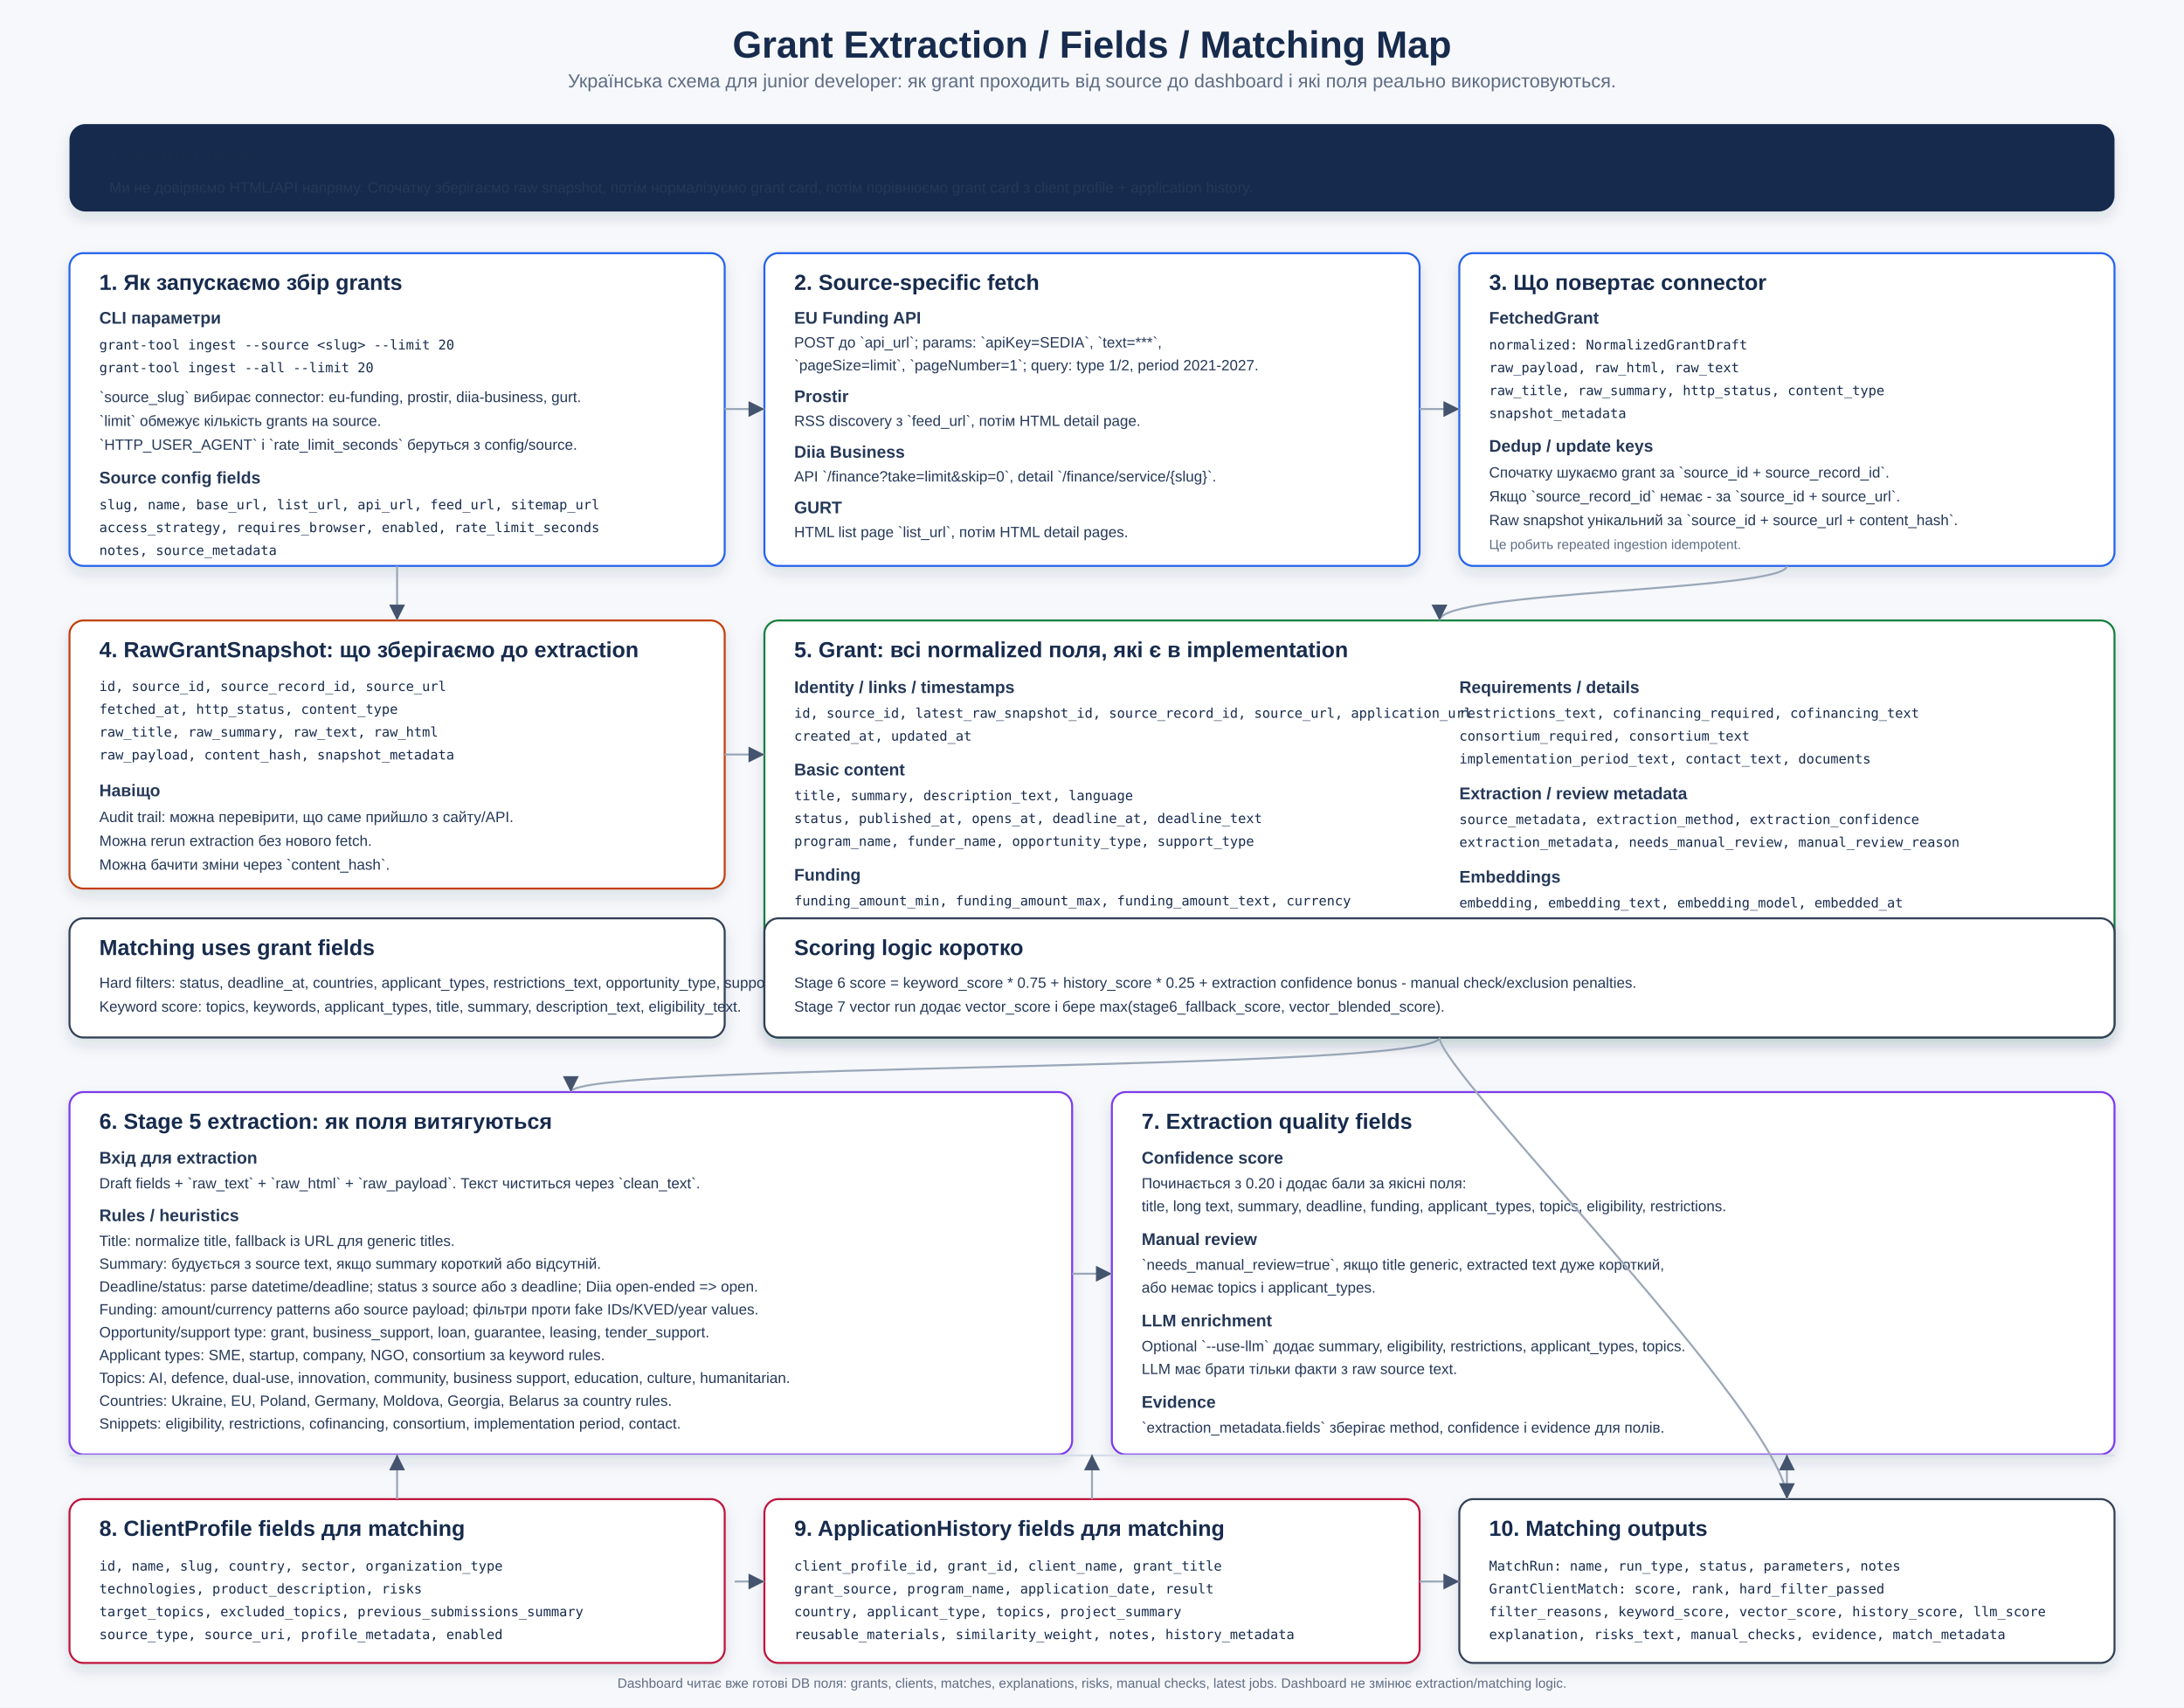
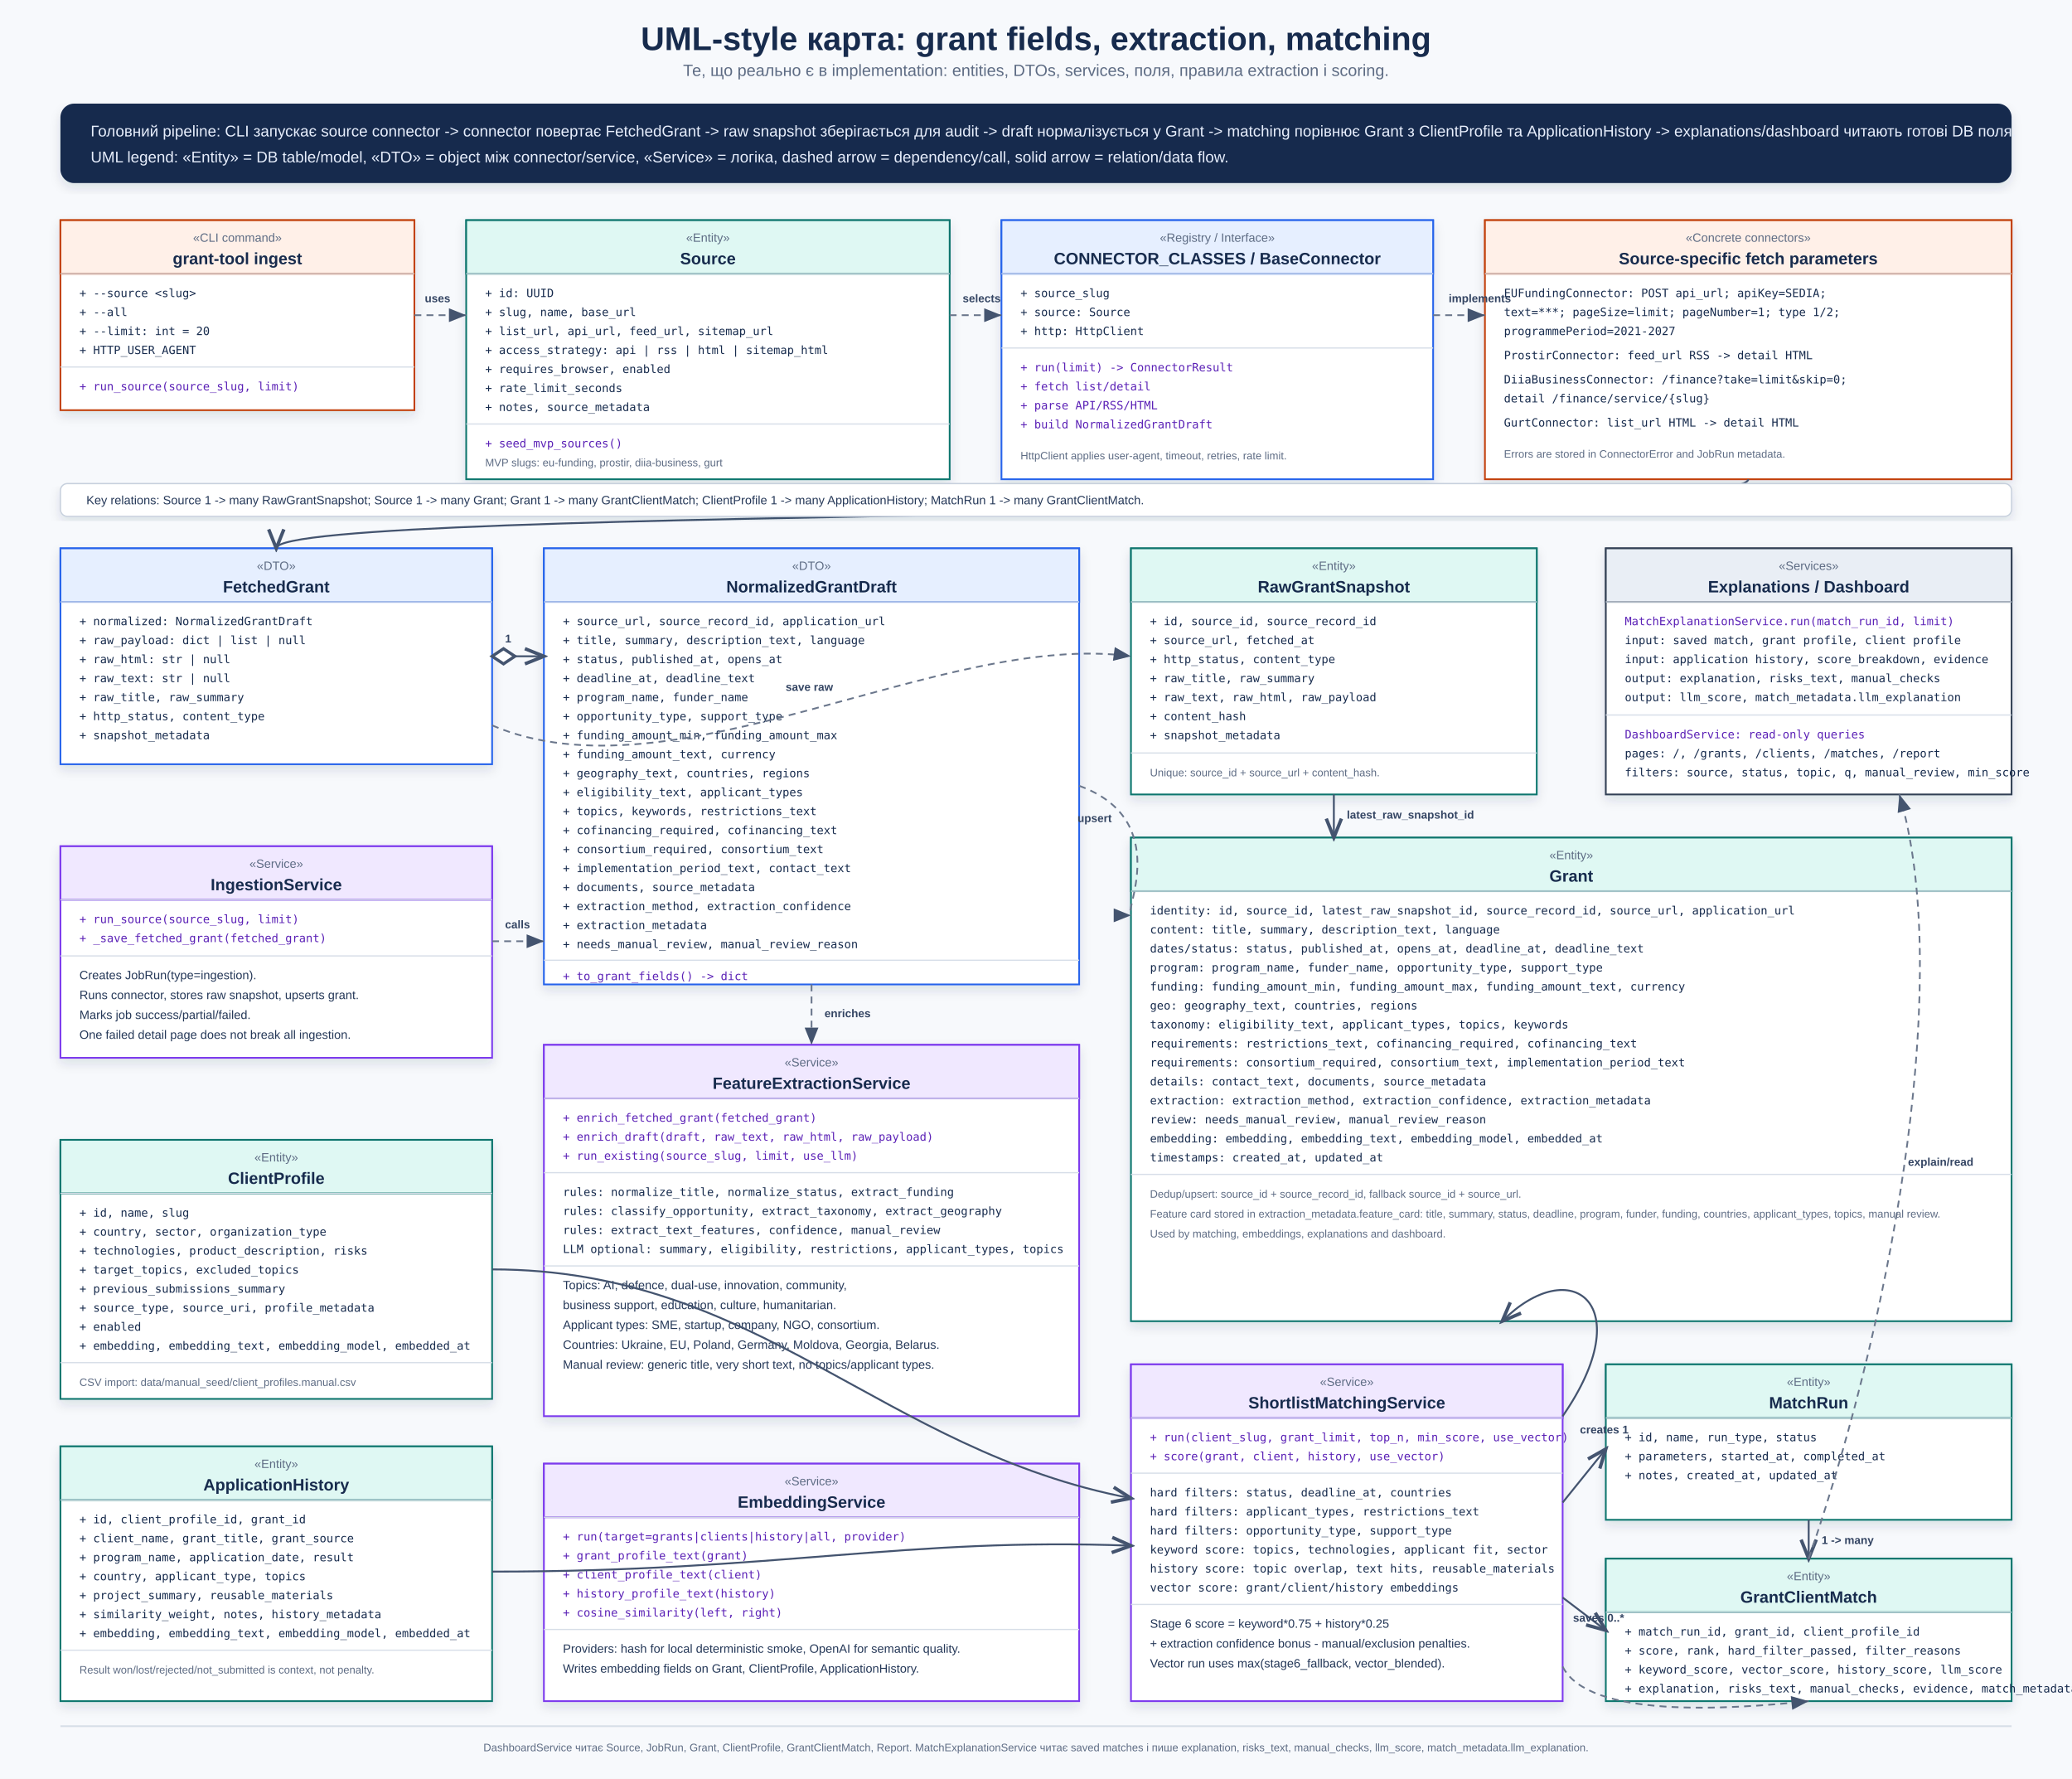
- <svg xmlns="http://www.w3.org/2000/svg" width="2200" height="1720" viewBox="0 0 2200 1720" role="img" aria-labelledby="title desc">
+ <svg xmlns="http://www.w3.org/2000/svg" width="2400" height="2060" viewBox="0 0 2400 2060" role="img" aria-labelledby="title desc">
  <defs>
-     <marker id="arrow" markerWidth="12" markerHeight="12" refX="10" refY="6" orient="auto" markerUnits="strokeWidth">
-       <path d="M2,2 L10,6 L2,10 Z" fill="#44546f" />
+     <marker id="arrow" markerWidth="14" markerHeight="12" refX="12" refY="6" orient="auto" markerUnits="strokeWidth">
+       <path d="M2,2 L12,6 L2,10 Z" fill="#44546f" />
    </marker>
-     <filter id="shadow" x="-10%" y="-10%" width="120%" height="130%">
-       <feDropShadow dx="0" dy="7" stdDeviation="7" flood-color="#172b4d" flood-opacity="0.12" />
+     <marker id="openArrow" markerWidth="14" markerHeight="12" refX="12" refY="6" orient="auto" markerUnits="strokeWidth">
+       <path d="M2,2 L12,6 L2,10" fill="none" stroke="#44546f" stroke-width="1.8" />
+     </marker>
+     <marker id="diamond" markerWidth="16" markerHeight="12" refX="2" refY="6" orient="auto" markerUnits="strokeWidth">
+       <path d="M2,6 L8,2 L14,6 L8,10 Z" fill="#ffffff" stroke="#44546f" stroke-width="1.6" />
+     </marker>
+     <filter id="shadow" x="-8%" y="-8%" width="116%" height="122%">
+       <feDropShadow dx="0" dy="6" stdDeviation="6" flood-color="#172b4d" flood-opacity="0.12" />
    </filter>
    <style>
-       .bg { fill: #f6f8fb; }
+       .bg { fill: #f7f9fc; }
      .title { font-family: Arial, sans-serif; font-size: 38px; font-weight: 700; fill: #172b4d; }
      .subtitle { font-family: Arial, sans-serif; font-size: 19px; fill: #5e6c84; }
-       .panel { fill: #ffffff; stroke: #c7d0dd; stroke-width: 2; rx: 14; filter: url(#shadow); }
-       .panel-blue { stroke: #2563eb; }
-       .panel-green { stroke: #15803d; }
-       .panel-orange { stroke: #c2410c; }
-       .panel-purple { stroke: #7c3aed; }
-       .panel-red { stroke: #be123c; }
-       .panel-dark { stroke: #334155; }
-       .head { font-family: Arial, sans-serif; font-size: 22px; font-weight: 700; fill: #172b4d; }
-       .label { font-family: Arial, sans-serif; font-size: 17px; font-weight: 700; fill: #253858; }
-       .text { font-family: Arial, sans-serif; font-size: 15px; fill: #253858; }
-       .small { font-family: Arial, sans-serif; font-size: 13.5px; fill: #5e6c84; }
-       .mono { font-family: "SFMono-Regular", Consolas, monospace; font-size: 13.5px; fill: #172b4d; }
-       .pill { fill: #edf2ff; stroke: #b8c7ff; stroke-width: 1; }
-       .arrow { fill: none; stroke: #44546f; stroke-width: 2.4; marker-end: url(#arrow); }
-       .flow { fill: none; stroke: #9aa7b8; stroke-width: 2; marker-end: url(#arrow); }
+       .note { fill: #172b4d; filter: url(#shadow); }
+       .noteText { font-family: Arial, sans-serif; font-size: 18px; fill: #e7eefc; }
+       .uml { fill: #ffffff; stroke: #44546f; stroke-width: 2; filter: url(#shadow); }
+       .umlHead { fill: #f1f5fb; stroke: #44546f; stroke-width: 2; }
+       .entity { stroke: #0f766e; }
+       .entityHead { fill: #dff8f3; stroke: #0f766e; }
+       .dto { stroke: #2563eb; }
+       .dtoHead { fill: #e6efff; stroke: #2563eb; }
+       .service { stroke: #7c3aed; }
+       .serviceHead { fill: #f0e8ff; stroke: #7c3aed; }
+       .output { stroke: #334155; }
+       .outputHead { fill: #e9eef5; stroke: #334155; }
+       .external { stroke: #c2410c; }
+       .externalHead { fill: #fff0e8; stroke: #c2410c; }
+       .name { font-family: Arial, sans-serif; font-size: 19px; font-weight: 700; fill: #172b4d; }
+       .stereo { font-family: Arial, sans-serif; font-size: 14px; fill: #5e6c84; }
+       .field { font-family: "SFMono-Regular", Consolas, monospace; font-size: 13.2px; fill: #172b4d; }
+       .method { font-family: "SFMono-Regular", Consolas, monospace; font-size: 13.2px; fill: #5b21b6; }
+       .text { font-family: Arial, sans-serif; font-size: 14px; fill: #253858; }
+       .small { font-family: Arial, sans-serif; font-size: 12.5px; fill: #5e6c84; }
+       .comp { stroke: #d7dee8; stroke-width: 1.4; }
+       .assoc { fill: none; stroke: #44546f; stroke-width: 2.2; marker-end: url(#openArrow); }
+       .dep { fill: none; stroke: #6b778c; stroke-width: 2; stroke-dasharray: 8 6; marker-end: url(#arrow); }
+       .agg { fill: none; stroke: #44546f; stroke-width: 2.2; marker-start: url(#diamond); marker-end: url(#openArrow); }
+       .label { font-family: Arial, sans-serif; font-size: 13px; fill: #344563; font-weight: 700; }
+       .card { fill: #ffffff; stroke: #c7d0dd; stroke-width: 1.5; filter: url(#shadow); }
    </style>
  </defs>
-   <rect class="bg" width="2200" height="1720" />
-   <text x="1100" y="58" text-anchor="middle" class="title">Grant Extraction / Fields / Matching Map</text>
-   <text x="1100" y="88" text-anchor="middle" class="subtitle">Українська схема для junior developer: як grant проходить від source до dashboard і які поля реально використовуються.</text>
-   <rect x="70" y="125" width="2060" height="88" rx="16" fill="#172b4d" filter="url(#shadow)" />
-   <text x="110" y="165" class="head" fill="#ffffff">Головна ідея</text>
-   <text x="110" y="194" class="text" fill="#e7eefc">Ми не довіряємо HTML/API напряму. Спочатку зберігаємо raw snapshot, потім нормалізуємо grant card, потім порівнюємо grant card з client profile + application history.</text>
-   <rect x="70" y="255" width="660" height="315" class="panel panel-blue" />
-   <text x="100" y="292" class="head">1. Як запускаємо збір grants</text>
-   <text x="100" y="326" class="label">CLI параметри</text>
-   <text x="100" y="352" class="mono">grant-tool ingest --source &lt;slug&gt; --limit 20</text>
-   <text x="100" y="375" class="mono">grant-tool ingest --all --limit 20</text>
-   <text x="100" y="405" class="text">`source_slug` вибирає connector: eu-funding, prostir, diia-business, gurt.</text>
-   <text x="100" y="429" class="text">`limit` обмежує кількість grants на source.</text>
-   <text x="100" y="453" class="text">`HTTP_USER_AGENT` і `rate_limit_seconds` беруться з config/source.</text>
-   <text x="100" y="487" class="label">Source config fields</text>
-   <text x="100" y="513" class="mono">slug, name, base_url, list_url, api_url, feed_url, sitemap_url</text>
-   <text x="100" y="536" class="mono">access_strategy, requires_browser, enabled, rate_limit_seconds</text>
-   <text x="100" y="559" class="mono">notes, source_metadata</text>
-   <rect x="770" y="255" width="660" height="315" class="panel panel-blue" />
-   <text x="800" y="292" class="head">2. Source-specific fetch</text>
-   <text x="800" y="326" class="label">EU Funding API</text>
-   <text x="800" y="350" class="text">POST до `api_url`; params: `apiKey=SEDIA`, `text=***`,</text>
-   <text x="800" y="373" class="text">`pageSize=limit`, `pageNumber=1`; query: type 1/2, period 2021-2027.</text>
-   <text x="800" y="405" class="label">Prostir</text>
-   <text x="800" y="429" class="text">RSS discovery з `feed_url`, потім HTML detail page.</text>
-   <text x="800" y="461" class="label">Diia Business</text>
-   <text x="800" y="485" class="text">API `/finance?take=limit&amp;skip=0`, detail `/finance/service/{slug}`.</text>
-   <text x="800" y="517" class="label">GURT</text>
-   <text x="800" y="541" class="text">HTML list page `list_url`, потім HTML detail pages.</text>
-   <rect x="1470" y="255" width="660" height="315" class="panel panel-blue" />
-   <text x="1500" y="292" class="head">3. Що повертає connector</text>
-   <text x="1500" y="326" class="label">FetchedGrant</text>
-   <text x="1500" y="352" class="mono">normalized: NormalizedGrantDraft</text>
-   <text x="1500" y="375" class="mono">raw_payload, raw_html, raw_text</text>
-   <text x="1500" y="398" class="mono">raw_title, raw_summary, http_status, content_type</text>
-   <text x="1500" y="421" class="mono">snapshot_metadata</text>
-   <text x="1500" y="455" class="label">Dedup / update keys</text>
-   <text x="1500" y="481" class="text">Спочатку шукаємо grant за `source_id + source_record_id`.</text>
-   <text x="1500" y="505" class="text">Якщо `source_record_id` немає - за `source_id + source_url`.</text>
-   <text x="1500" y="529" class="text">Raw snapshot унікальний за `source_id + source_url + content_hash`.</text>
-   <text x="1500" y="553" class="small">Це робить repeated ingestion idempotent.</text>
-   <path class="flow" d="M730 412 L770 412" />
-   <path class="flow" d="M1430 412 L1470 412" />
-   <rect x="70" y="625" width="660" height="270" class="panel panel-orange" />
-   <text x="100" y="662" class="head">4. RawGrantSnapshot: що зберігаємо до extraction</text>
-   <text x="100" y="696" class="mono">id, source_id, source_record_id, source_url</text>
-   <text x="100" y="719" class="mono">fetched_at, http_status, content_type</text>
-   <text x="100" y="742" class="mono">raw_title, raw_summary, raw_text, raw_html</text>
-   <text x="100" y="765" class="mono">raw_payload, content_hash, snapshot_metadata</text>
-   <text x="100" y="802" class="label">Навіщо</text>
-   <text x="100" y="828" class="text">Audit trail: можна перевірити, що саме прийшло з сайту/API.</text>
-   <text x="100" y="852" class="text">Можна rerun extraction без нового fetch.</text>
-   <text x="100" y="876" class="text">Можна бачити зміни через `content_hash`.</text>
-   <rect x="770" y="625" width="1360" height="420" class="panel panel-green" />
-   <text x="800" y="662" class="head">5. Grant: всі normalized поля, які є в implementation</text>
-   <text x="800" y="698" class="label">Identity / links / timestamps</text>
-   <text x="800" y="723" class="mono">id, source_id, latest_raw_snapshot_id, source_record_id, source_url, application_url</text>
-   <text x="800" y="746" class="mono">created_at, updated_at</text>
-   <text x="800" y="781" class="label">Basic content</text>
-   <text x="800" y="806" class="mono">title, summary, description_text, language</text>
-   <text x="800" y="829" class="mono">status, published_at, opens_at, deadline_at, deadline_text</text>
-   <text x="800" y="852" class="mono">program_name, funder_name, opportunity_type, support_type</text>
-   <text x="800" y="887" class="label">Funding</text>
-   <text x="800" y="912" class="mono">funding_amount_min, funding_amount_max, funding_amount_text, currency</text>
-   <text x="800" y="947" class="label">Geography / eligibility / taxonomy</text>
-   <text x="800" y="972" class="mono">geography_text, countries, regions, eligibility_text</text>
-   <text x="800" y="995" class="mono">applicant_types, topics, keywords</text>
-   <text x="1470" y="698" class="label">Requirements / details</text>
-   <text x="1470" y="723" class="mono">restrictions_text, cofinancing_required, cofinancing_text</text>
-   <text x="1470" y="746" class="mono">consortium_required, consortium_text</text>
-   <text x="1470" y="769" class="mono">implementation_period_text, contact_text, documents</text>
-   <text x="1470" y="805" class="label">Extraction / review metadata</text>
-   <text x="1470" y="830" class="mono">source_metadata, extraction_method, extraction_confidence</text>
-   <text x="1470" y="853" class="mono">extraction_metadata, needs_manual_review, manual_review_reason</text>
-   <text x="1470" y="889" class="label">Embeddings</text>
-   <text x="1470" y="914" class="mono">embedding, embedding_text, embedding_model, embedded_at</text>
-   <text x="1470" y="951" class="small">`extraction_metadata.feature_card` дублює головні поля у компактній картці:</text>
-   <text x="1470" y="974" class="small">title, summary, status, deadline, program, funder, funding, countries,</text>
-   <text x="1470" y="997" class="small">applicant_types, topics, needs_manual_review, manual_review_reason.</text>
-   <path class="flow" d="M400 570 C400 605 400 605 400 625" />
-   <path class="flow" d="M1800 570 C1800 595 1450 595 1450 625" />
-   <path class="flow" d="M730 760 L770 760" />
-   <rect x="70" y="1100" width="1010" height="365" class="panel panel-purple" />
-   <text x="100" y="1137" class="head">6. Stage 5 extraction: як поля витягуються</text>
-   <text x="100" y="1172" class="label">Вхід для extraction</text>
-   <text x="100" y="1197" class="text">Draft fields + `raw_text` + `raw_html` + `raw_payload`. Текст чиститься через `clean_text`.</text>
-   <text x="100" y="1230" class="label">Rules / heuristics</text>
-   <text x="100" y="1255" class="text">Title: normalize title, fallback із URL для generic titles.</text>
-   <text x="100" y="1278" class="text">Summary: будується з source text, якщо summary короткий або відсутній.</text>
-   <text x="100" y="1301" class="text">Deadline/status: parse datetime/deadline; status з source або з deadline; Diia open-ended =&gt; open.</text>
-   <text x="100" y="1324" class="text">Funding: amount/currency patterns або source payload; фільтри проти fake IDs/KVED/year values.</text>
-   <text x="100" y="1347" class="text">Opportunity/support type: grant, business_support, loan, guarantee, leasing, tender_support.</text>
-   <text x="100" y="1370" class="text">Applicant types: SME, startup, company, NGO, consortium за keyword rules.</text>
-   <text x="100" y="1393" class="text">Topics: AI, defence, dual-use, innovation, community, business support, education, culture, humanitarian.</text>
-   <text x="100" y="1416" class="text">Countries: Ukraine, EU, Poland, Germany, Moldova, Georgia, Belarus за country rules.</text>
-   <text x="100" y="1439" class="text">Snippets: eligibility, restrictions, cofinancing, consortium, implementation period, contact.</text>
-   <rect x="1120" y="1100" width="1010" height="365" class="panel panel-purple" />
-   <text x="1150" y="1137" class="head">7. Extraction quality fields</text>
-   <text x="1150" y="1172" class="label">Confidence score</text>
-   <text x="1150" y="1197" class="text">Починається з 0.20 і додає бали за якісні поля:</text>
-   <text x="1150" y="1220" class="text">title, long text, summary, deadline, funding, applicant_types, topics, eligibility, restrictions.</text>
-   <text x="1150" y="1254" class="label">Manual review</text>
-   <text x="1150" y="1279" class="text">`needs_manual_review=true`, якщо title generic, extracted text дуже короткий,</text>
-   <text x="1150" y="1302" class="text">або немає topics і applicant_types.</text>
-   <text x="1150" y="1336" class="label">LLM enrichment</text>
-   <text x="1150" y="1361" class="text">Optional `--use-llm` додає summary, eligibility, restrictions, applicant_types, topics.</text>
-   <text x="1150" y="1384" class="text">LLM має брати тільки факти з raw source text.</text>
-   <text x="1150" y="1418" class="label">Evidence</text>
-   <text x="1150" y="1443" class="text">`extraction_metadata.fields` зберігає method, confidence і evidence для полів.</text>
-   <path class="flow" d="M1450 1045 C1450 1080 575 1070 575 1100" />
-   <path class="flow" d="M1080 1283 L1120 1283" />
-   <rect x="70" y="1510" width="660" height="165" class="panel panel-red" />
-   <text x="100" y="1547" class="head">8. ClientProfile fields для matching</text>
-   <text x="100" y="1582" class="mono">id, name, slug, country, sector, organization_type</text>
-   <text x="100" y="1605" class="mono">technologies, product_description, risks</text>
-   <text x="100" y="1628" class="mono">target_topics, excluded_topics, previous_submissions_summary</text>
-   <text x="100" y="1651" class="mono">source_type, source_uri, profile_metadata, enabled</text>
-   <rect x="770" y="1510" width="660" height="165" class="panel panel-red" />
-   <text x="800" y="1547" class="head">9. ApplicationHistory fields для matching</text>
-   <text x="800" y="1582" class="mono">client_profile_id, grant_id, client_name, grant_title</text>
-   <text x="800" y="1605" class="mono">grant_source, program_name, application_date, result</text>
-   <text x="800" y="1628" class="mono">country, applicant_type, topics, project_summary</text>
-   <text x="800" y="1651" class="mono">reusable_materials, similarity_weight, notes, history_metadata</text>
-   <rect x="1470" y="1510" width="660" height="165" class="panel panel-dark" />
-   <text x="1500" y="1547" class="head">10. Matching outputs</text>
-   <text x="1500" y="1582" class="mono">MatchRun: name, run_type, status, parameters, notes</text>
-   <text x="1500" y="1605" class="mono">GrantClientMatch: score, rank, hard_filter_passed</text>
-   <text x="1500" y="1628" class="mono">filter_reasons, keyword_score, vector_score, history_score, llm_score</text>
-   <text x="1500" y="1651" class="mono">explanation, risks_text, manual_checks, evidence, match_metadata</text>
-   <rect x="70" y="925" width="660" height="120" class="panel panel-dark" />
-   <text x="100" y="962" class="head">Matching uses grant fields</text>
-   <text x="100" y="995" class="text">Hard filters: status, deadline_at, countries, applicant_types, restrictions_text, opportunity_type, support_type.</text>
-   <text x="100" y="1019" class="text">Keyword score: topics, keywords, applicant_types, title, summary, description_text, eligibility_text.</text>
-   <rect x="70" y="1465" width="2060" height="2" fill="#d8dee9" />
-   <path class="flow" d="M740 1593 L770 1593" />
-   <path class="flow" d="M1430 1593 L1470 1593" />
-   <path class="flow" d="M400 1510 C400 1485 400 1485 400 1465" />
-   <path class="flow" d="M1100 1510 C1100 1485 1100 1485 1100 1465" />
-   <path class="flow" d="M1800 1510 C1800 1485 1800 1485 1800 1465" />
-   <rect x="770" y="925" width="1360" height="120" class="panel panel-dark" />
-   <text x="800" y="962" class="head">Scoring logic коротко</text>
-   <text x="800" y="995" class="text">Stage 6 score = keyword_score * 0.75 + history_score * 0.25 + extraction confidence bonus - manual check/exclusion penalties.</text>
-   <text x="800" y="1019" class="text">Stage 7 vector run додає vector_score і бере max(stage6_fallback_score, vector_blended_score).</text>
-   <path class="flow" d="M1450 1045 C1450 1080 1800 1430 1800 1510" />
-   <text x="1100" y="1700" text-anchor="middle" class="small">Dashboard читає вже готові DB поля: grants, clients, matches, explanations, risks, manual checks, latest jobs. Dashboard не змінює extraction/matching logic.</text>
+   <rect class="bg" width="2400" height="2060" />
+   <text x="1200" y="58" text-anchor="middle" class="title">UML-style карта: grant fields, extraction, matching</text>
+   <text x="1200" y="88" text-anchor="middle" class="subtitle">Те, що реально є в implementation: entities, DTOs, services, поля, правила extraction і scoring.</text>
+   <rect x="70" y="120" width="2260" height="92" rx="16" class="note" />
+   <text x="105" y="158" class="noteText">Головний pipeline: CLI запускає source connector -&gt; connector повертає FetchedGrant -&gt; raw snapshot зберігається для audit -&gt; draft нормалізується у Grant -&gt; matching порівнює Grant з ClientProfile та ApplicationHistory -&gt; explanations/dashboard читають готові DB поля.</text>
+   <text x="105" y="188" class="noteText">UML legend: «Entity» = DB table/model, «DTO» = object між connector/service, «Service» = логіка, dashed arrow = dependency/call, solid arrow = relation/data flow.</text>
+   <g id="IngestCommand">
+     <rect x="70" y="255" width="410" height="220" class="uml external" />
+     <rect x="70" y="255" width="410" height="62" class="umlHead externalHead" />
+     <text x="275" y="280" text-anchor="middle" class="stereo">«CLI command»</text>
+     <text x="275" y="306" text-anchor="middle" class="name">grant-tool ingest</text>
+     <line x1="70" y1="317" x2="480" y2="317" class="comp" />
+     <text x="92" y="344" class="field">+ --source &lt;slug&gt;</text>
+     <text x="92" y="366" class="field">+ --all</text>
+     <text x="92" y="388" class="field">+ --limit: int = 20</text>
+     <text x="92" y="410" class="field">+ HTTP_USER_AGENT</text>
+     <line x1="70" y1="425" x2="480" y2="425" class="comp" />
+     <text x="92" y="452" class="method">+ run_source(source_slug, limit)</text>
+   </g>
+   <g id="Source">
+     <rect x="540" y="255" width="560" height="300" class="uml entity" />
+     <rect x="540" y="255" width="560" height="62" class="umlHead entityHead" />
+     <text x="820" y="280" text-anchor="middle" class="stereo">«Entity»</text>
+     <text x="820" y="306" text-anchor="middle" class="name">Source</text>
+     <line x1="540" y1="317" x2="1100" y2="317" class="comp" />
+     <text x="562" y="344" class="field">+ id: UUID</text>
+     <text x="562" y="366" class="field">+ slug, name, base_url</text>
+     <text x="562" y="388" class="field">+ list_url, api_url, feed_url, sitemap_url</text>
+     <text x="562" y="410" class="field">+ access_strategy: api | rss | html | sitemap_html</text>
+     <text x="562" y="432" class="field">+ requires_browser, enabled</text>
+     <text x="562" y="454" class="field">+ rate_limit_seconds</text>
+     <text x="562" y="476" class="field">+ notes, source_metadata</text>
+     <line x1="540" y1="491" x2="1100" y2="491" class="comp" />
+     <text x="562" y="518" class="method">+ seed_mvp_sources()</text>
+     <text x="562" y="540" class="small">MVP slugs: eu-funding, prostir, diia-business, gurt</text>
+   </g>
+   <g id="ConnectorRegistry">
+     <rect x="1160" y="255" width="500" height="300" class="uml dto" />
+     <rect x="1160" y="255" width="500" height="62" class="umlHead dtoHead" />
+     <text x="1410" y="280" text-anchor="middle" class="stereo">«Registry / Interface»</text>
+     <text x="1410" y="306" text-anchor="middle" class="name">CONNECTOR_CLASSES / BaseConnector</text>
+     <line x1="1160" y1="317" x2="1660" y2="317" class="comp" />
+     <text x="1182" y="344" class="field">+ source_slug</text>
+     <text x="1182" y="366" class="field">+ source: Source</text>
+     <text x="1182" y="388" class="field">+ http: HttpClient</text>
+     <line x1="1160" y1="403" x2="1660" y2="403" class="comp" />
+     <text x="1182" y="430" class="method">+ run(limit) -&gt; ConnectorResult</text>
+     <text x="1182" y="452" class="method">+ fetch list/detail</text>
+     <text x="1182" y="474" class="method">+ parse API/RSS/HTML</text>
+     <text x="1182" y="496" class="method">+ build NormalizedGrantDraft</text>
+     <text x="1182" y="532" class="small">HttpClient applies user-agent, timeout, retries, rate limit.</text>
+   </g>
+   <g id="Connectors">
+     <rect x="1720" y="255" width="610" height="300" class="uml external" />
+     <rect x="1720" y="255" width="610" height="62" class="umlHead externalHead" />
+     <text x="2025" y="280" text-anchor="middle" class="stereo">«Concrete connectors»</text>
+     <text x="2025" y="306" text-anchor="middle" class="name">Source-specific fetch parameters</text>
+     <line x1="1720" y1="317" x2="2330" y2="317" class="comp" />
+     <text x="1742" y="344" class="field">EUFundingConnector: POST api_url; apiKey=SEDIA;</text>
+     <text x="1742" y="366" class="field">  text=***; pageSize=limit; pageNumber=1; type 1/2;</text>
+     <text x="1742" y="388" class="field">  programmePeriod=2021-2027</text>
+     <text x="1742" y="416" class="field">ProstirConnector: feed_url RSS -&gt; detail HTML</text>
+     <text x="1742" y="444" class="field">DiiaBusinessConnector: /finance?take=limit&amp;skip=0;</text>
+     <text x="1742" y="466" class="field">  detail /finance/service/{slug}</text>
+     <text x="1742" y="494" class="field">GurtConnector: list_url HTML -&gt; detail HTML</text>
+     <text x="1742" y="530" class="small">Errors are stored in ConnectorError and JobRun metadata.</text>
+   </g>
+   <path class="dep" d="M480 365 L540 365" />
+   <path class="dep" d="M1100 365 L1160 365" />
+   <path class="dep" d="M1660 365 L1720 365" />
+   <text x="492" y="350" class="label">uses</text>
+   <text x="1115" y="350" class="label">selects</text>
+   <text x="1678" y="350" class="label">implements</text>
+   <g id="FetchedGrant">
+     <rect x="70" y="635" width="500" height="250" class="uml dto" />
+     <rect x="70" y="635" width="500" height="62" class="umlHead dtoHead" />
+     <text x="320" y="660" text-anchor="middle" class="stereo">«DTO»</text>
+     <text x="320" y="686" text-anchor="middle" class="name">FetchedGrant</text>
+     <line x1="70" y1="697" x2="570" y2="697" class="comp" />
+     <text x="92" y="724" class="field">+ normalized: NormalizedGrantDraft</text>
+     <text x="92" y="746" class="field">+ raw_payload: dict | list | null</text>
+     <text x="92" y="768" class="field">+ raw_html: str | null</text>
+     <text x="92" y="790" class="field">+ raw_text: str | null</text>
+     <text x="92" y="812" class="field">+ raw_title, raw_summary</text>
+     <text x="92" y="834" class="field">+ http_status, content_type</text>
+     <text x="92" y="856" class="field">+ snapshot_metadata</text>
+   </g>
+   <g id="NormalizedGrantDraft">
+     <rect x="630" y="635" width="620" height="505" class="uml dto" />
+     <rect x="630" y="635" width="620" height="62" class="umlHead dtoHead" />
+     <text x="940" y="660" text-anchor="middle" class="stereo">«DTO»</text>
+     <text x="940" y="686" text-anchor="middle" class="name">NormalizedGrantDraft</text>
+     <line x1="630" y1="697" x2="1250" y2="697" class="comp" />
+     <text x="652" y="724" class="field">+ source_url, source_record_id, application_url</text>
+     <text x="652" y="746" class="field">+ title, summary, description_text, language</text>
+     <text x="652" y="768" class="field">+ status, published_at, opens_at</text>
+     <text x="652" y="790" class="field">+ deadline_at, deadline_text</text>
+     <text x="652" y="812" class="field">+ program_name, funder_name</text>
+     <text x="652" y="834" class="field">+ opportunity_type, support_type</text>
+     <text x="652" y="856" class="field">+ funding_amount_min, funding_amount_max</text>
+     <text x="652" y="878" class="field">+ funding_amount_text, currency</text>
+     <text x="652" y="900" class="field">+ geography_text, countries, regions</text>
+     <text x="652" y="922" class="field">+ eligibility_text, applicant_types</text>
+     <text x="652" y="944" class="field">+ topics, keywords, restrictions_text</text>
+     <text x="652" y="966" class="field">+ cofinancing_required, cofinancing_text</text>
+     <text x="652" y="988" class="field">+ consortium_required, consortium_text</text>
+     <text x="652" y="1010" class="field">+ implementation_period_text, contact_text</text>
+     <text x="652" y="1032" class="field">+ documents, source_metadata</text>
+     <text x="652" y="1054" class="field">+ extraction_method, extraction_confidence</text>
+     <text x="652" y="1076" class="field">+ extraction_metadata</text>
+     <text x="652" y="1098" class="field">+ needs_manual_review, manual_review_reason</text>
+     <line x1="630" y1="1112" x2="1250" y2="1112" class="comp" />
+     <text x="652" y="1135" class="method">+ to_grant_fields() -&gt; dict</text>
+   </g>
+   <g id="RawGrantSnapshot">
+     <rect x="1310" y="635" width="470" height="285" class="uml entity" />
+     <rect x="1310" y="635" width="470" height="62" class="umlHead entityHead" />
+     <text x="1545" y="660" text-anchor="middle" class="stereo">«Entity»</text>
+     <text x="1545" y="686" text-anchor="middle" class="name">RawGrantSnapshot</text>
+     <line x1="1310" y1="697" x2="1780" y2="697" class="comp" />
+     <text x="1332" y="724" class="field">+ id, source_id, source_record_id</text>
+     <text x="1332" y="746" class="field">+ source_url, fetched_at</text>
+     <text x="1332" y="768" class="field">+ http_status, content_type</text>
+     <text x="1332" y="790" class="field">+ raw_title, raw_summary</text>
+     <text x="1332" y="812" class="field">+ raw_text, raw_html, raw_payload</text>
+     <text x="1332" y="834" class="field">+ content_hash</text>
+     <text x="1332" y="856" class="field">+ snapshot_metadata</text>
+     <line x1="1310" y1="872" x2="1780" y2="872" class="comp" />
+     <text x="1332" y="899" class="small">Unique: source_id + source_url + content_hash.</text>
+   </g>
+   <g id="Grant">
+     <rect x="1310" y="970" width="1020" height="560" class="uml entity" />
+     <rect x="1310" y="970" width="1020" height="62" class="umlHead entityHead" />
+     <text x="1820" y="995" text-anchor="middle" class="stereo">«Entity»</text>
+     <text x="1820" y="1021" text-anchor="middle" class="name">Grant</text>
+     <line x1="1310" y1="1032" x2="2330" y2="1032" class="comp" />
+     <text x="1332" y="1059" class="field">identity: id, source_id, latest_raw_snapshot_id, source_record_id, source_url, application_url</text>
+     <text x="1332" y="1081" class="field">content: title, summary, description_text, language</text>
+     <text x="1332" y="1103" class="field">dates/status: status, published_at, opens_at, deadline_at, deadline_text</text>
+     <text x="1332" y="1125" class="field">program: program_name, funder_name, opportunity_type, support_type</text>
+     <text x="1332" y="1147" class="field">funding: funding_amount_min, funding_amount_max, funding_amount_text, currency</text>
+     <text x="1332" y="1169" class="field">geo: geography_text, countries, regions</text>
+     <text x="1332" y="1191" class="field">taxonomy: eligibility_text, applicant_types, topics, keywords</text>
+     <text x="1332" y="1213" class="field">requirements: restrictions_text, cofinancing_required, cofinancing_text</text>
+     <text x="1332" y="1235" class="field">requirements: consortium_required, consortium_text, implementation_period_text</text>
+     <text x="1332" y="1257" class="field">details: contact_text, documents, source_metadata</text>
+     <text x="1332" y="1279" class="field">extraction: extraction_method, extraction_confidence, extraction_metadata</text>
+     <text x="1332" y="1301" class="field">review: needs_manual_review, manual_review_reason</text>
+     <text x="1332" y="1323" class="field">embedding: embedding, embedding_text, embedding_model, embedded_at</text>
+     <text x="1332" y="1345" class="field">timestamps: created_at, updated_at</text>
+     <line x1="1310" y1="1360" x2="2330" y2="1360" class="comp" />
+     <text x="1332" y="1387" class="small">Dedup/upsert: source_id + source_record_id, fallback source_id + source_url.</text>
+     <text x="1332" y="1410" class="small">Feature card stored in extraction_metadata.feature_card: title, summary, status, deadline, program, funder, funding, countries, applicant_types, topics, manual review.</text>
+     <text x="1332" y="1433" class="small">Used by matching, embeddings, explanations and dashboard.</text>
+   </g>
+   <path class="assoc" d="M2025 555 C2025 605 320 585 320 635" />
+   <path class="agg" d="M570 760 L630 760" />
+   <text x="585" y="744" class="label">1</text>
+   <path class="dep" d="M570 840 C780 930 1090 730 1310 760" />
+   <text x="910" y="800" class="label">save raw</text>
+   <path class="dep" d="M1250 910 C1360 950 1300 1060 1310 1060" />
+   <text x="1248" y="952" class="label">upsert</text>
+   <path class="assoc" d="M1545 920 L1545 970" />
+   <text x="1560" y="948" class="label">latest_raw_snapshot_id</text>
+   <g id="IngestionService">
+     <rect x="70" y="980" width="500" height="245" class="uml service" />
+     <rect x="70" y="980" width="500" height="62" class="umlHead serviceHead" />
+     <text x="320" y="1005" text-anchor="middle" class="stereo">«Service»</text>
+     <text x="320" y="1031" text-anchor="middle" class="name">IngestionService</text>
+     <line x1="70" y1="1042" x2="570" y2="1042" class="comp" />
+     <text x="92" y="1069" class="method">+ run_source(source_slug, limit)</text>
+     <text x="92" y="1091" class="method">+ _save_fetched_grant(fetched_grant)</text>
+     <line x1="70" y1="1107" x2="570" y2="1107" class="comp" />
+     <text x="92" y="1134" class="text">Creates JobRun(type=ingestion).</text>
+     <text x="92" y="1157" class="text">Runs connector, stores raw snapshot, upserts grant.</text>
+     <text x="92" y="1180" class="text">Marks job success/partial/failed.</text>
+     <text x="92" y="1203" class="text">One failed detail page does not break all ingestion.</text>
+   </g>
+   <g id="FeatureExtractionService">
+     <rect x="630" y="1210" width="620" height="430" class="uml service" />
+     <rect x="630" y="1210" width="620" height="62" class="umlHead serviceHead" />
+     <text x="940" y="1235" text-anchor="middle" class="stereo">«Service»</text>
+     <text x="940" y="1261" text-anchor="middle" class="name">FeatureExtractionService</text>
+     <line x1="630" y1="1272" x2="1250" y2="1272" class="comp" />
+     <text x="652" y="1299" class="method">+ enrich_fetched_grant(fetched_grant)</text>
+     <text x="652" y="1321" class="method">+ enrich_draft(draft, raw_text, raw_html, raw_payload)</text>
+     <text x="652" y="1343" class="method">+ run_existing(source_slug, limit, use_llm)</text>
+     <line x1="630" y1="1358" x2="1250" y2="1358" class="comp" />
+     <text x="652" y="1385" class="field">rules: normalize_title, normalize_status, extract_funding</text>
+     <text x="652" y="1407" class="field">rules: classify_opportunity, extract_taxonomy, extract_geography</text>
+     <text x="652" y="1429" class="field">rules: extract_text_features, confidence, manual_review</text>
+     <text x="652" y="1451" class="field">LLM optional: summary, eligibility, restrictions, applicant_types, topics</text>
+     <line x1="630" y1="1466" x2="1250" y2="1466" class="comp" />
+     <text x="652" y="1493" class="text">Topics: AI, defence, dual-use, innovation, community,</text>
+     <text x="652" y="1516" class="text">business support, education, culture, humanitarian.</text>
+     <text x="652" y="1539" class="text">Applicant types: SME, startup, company, NGO, consortium.</text>
+     <text x="652" y="1562" class="text">Countries: Ukraine, EU, Poland, Germany, Moldova, Georgia, Belarus.</text>
+     <text x="652" y="1585" class="text">Manual review: generic title, very short text, no topics/applicant types.</text>
+   </g>
+   <path class="dep" d="M570 1090 L630 1090" />
+   <path class="dep" d="M940 1140 L940 1210" />
+   <text x="585" y="1075" class="label">calls</text>
+   <text x="955" y="1178" class="label">enriches</text>
+   <g id="ClientProfile">
+     <rect x="70" y="1320" width="500" height="300" class="uml entity" />
+     <rect x="70" y="1320" width="500" height="62" class="umlHead entityHead" />
+     <text x="320" y="1345" text-anchor="middle" class="stereo">«Entity»</text>
+     <text x="320" y="1371" text-anchor="middle" class="name">ClientProfile</text>
+     <line x1="70" y1="1382" x2="570" y2="1382" class="comp" />
+     <text x="92" y="1409" class="field">+ id, name, slug</text>
+     <text x="92" y="1431" class="field">+ country, sector, organization_type</text>
+     <text x="92" y="1453" class="field">+ technologies, product_description, risks</text>
+     <text x="92" y="1475" class="field">+ target_topics, excluded_topics</text>
+     <text x="92" y="1497" class="field">+ previous_submissions_summary</text>
+     <text x="92" y="1519" class="field">+ source_type, source_uri, profile_metadata</text>
+     <text x="92" y="1541" class="field">+ enabled</text>
+     <text x="92" y="1563" class="field">+ embedding, embedding_text, embedding_model, embedded_at</text>
+     <line x1="70" y1="1578" x2="570" y2="1578" class="comp" />
+     <text x="92" y="1605" class="small">CSV import: data/manual_seed/client_profiles.manual.csv</text>
+   </g>
+   <g id="ApplicationHistory">
+     <rect x="70" y="1675" width="500" height="295" class="uml entity" />
+     <rect x="70" y="1675" width="500" height="62" class="umlHead entityHead" />
+     <text x="320" y="1700" text-anchor="middle" class="stereo">«Entity»</text>
+     <text x="320" y="1726" text-anchor="middle" class="name">ApplicationHistory</text>
+     <line x1="70" y1="1737" x2="570" y2="1737" class="comp" />
+     <text x="92" y="1764" class="field">+ id, client_profile_id, grant_id</text>
+     <text x="92" y="1786" class="field">+ client_name, grant_title, grant_source</text>
+     <text x="92" y="1808" class="field">+ program_name, application_date, result</text>
+     <text x="92" y="1830" class="field">+ country, applicant_type, topics</text>
+     <text x="92" y="1852" class="field">+ project_summary, reusable_materials</text>
+     <text x="92" y="1874" class="field">+ similarity_weight, notes, history_metadata</text>
+     <text x="92" y="1896" class="field">+ embedding, embedding_text, embedding_model, embedded_at</text>
+     <line x1="70" y1="1911" x2="570" y2="1911" class="comp" />
+     <text x="92" y="1938" class="small">Result won/lost/rejected/not_submitted is context, not penalty.</text>
+   </g>
+   <g id="EmbeddingService">
+     <rect x="630" y="1695" width="620" height="275" class="uml service" />
+     <rect x="630" y="1695" width="620" height="62" class="umlHead serviceHead" />
+     <text x="940" y="1720" text-anchor="middle" class="stereo">«Service»</text>
+     <text x="940" y="1746" text-anchor="middle" class="name">EmbeddingService</text>
+     <line x1="630" y1="1757" x2="1250" y2="1757" class="comp" />
+     <text x="652" y="1784" class="method">+ run(target=grants|clients|history|all, provider)</text>
+     <text x="652" y="1806" class="method">+ grant_profile_text(grant)</text>
+     <text x="652" y="1828" class="method">+ client_profile_text(client)</text>
+     <text x="652" y="1850" class="method">+ history_profile_text(history)</text>
+     <text x="652" y="1872" class="method">+ cosine_similarity(left, right)</text>
+     <line x1="630" y1="1887" x2="1250" y2="1887" class="comp" />
+     <text x="652" y="1914" class="text">Providers: hash for local deterministic smoke, OpenAI for semantic quality.</text>
+     <text x="652" y="1937" class="text">Writes embedding fields on Grant, ClientProfile, ApplicationHistory.</text>
+   </g>
+   <g id="ShortlistMatchingService">
+     <rect x="1310" y="1580" width="500" height="390" class="uml service" />
+     <rect x="1310" y="1580" width="500" height="62" class="umlHead serviceHead" />
+     <text x="1560" y="1605" text-anchor="middle" class="stereo">«Service»</text>
+     <text x="1560" y="1631" text-anchor="middle" class="name">ShortlistMatchingService</text>
+     <line x1="1310" y1="1642" x2="1810" y2="1642" class="comp" />
+     <text x="1332" y="1669" class="method">+ run(client_slug, grant_limit, top_n, min_score, use_vector)</text>
+     <text x="1332" y="1691" class="method">+ score(grant, client, history, use_vector)</text>
+     <line x1="1310" y1="1706" x2="1810" y2="1706" class="comp" />
+     <text x="1332" y="1733" class="field">hard filters: status, deadline_at, countries</text>
+     <text x="1332" y="1755" class="field">hard filters: applicant_types, restrictions_text</text>
+     <text x="1332" y="1777" class="field">hard filters: opportunity_type, support_type</text>
+     <text x="1332" y="1799" class="field">keyword score: topics, technologies, applicant fit, sector</text>
+     <text x="1332" y="1821" class="field">history score: topic overlap, text hits, reusable_materials</text>
+     <text x="1332" y="1843" class="field">vector score: grant/client/history embeddings</text>
+     <line x1="1310" y1="1858" x2="1810" y2="1858" class="comp" />
+     <text x="1332" y="1885" class="text">Stage 6 score = keyword*0.75 + history*0.25</text>
+     <text x="1332" y="1908" class="text">+ extraction confidence bonus - manual/exclusion penalties.</text>
+     <text x="1332" y="1931" class="text">Vector run uses max(stage6_fallback, vector_blended).</text>
+   </g>
+   <g id="MatchRun">
+     <rect x="1860" y="1580" width="470" height="180" class="uml entity" />
+     <rect x="1860" y="1580" width="470" height="62" class="umlHead entityHead" />
+     <text x="2095" y="1605" text-anchor="middle" class="stereo">«Entity»</text>
+     <text x="2095" y="1631" text-anchor="middle" class="name">MatchRun</text>
+     <line x1="1860" y1="1642" x2="2330" y2="1642" class="comp" />
+     <text x="1882" y="1669" class="field">+ id, name, run_type, status</text>
+     <text x="1882" y="1691" class="field">+ parameters, started_at, completed_at</text>
+     <text x="1882" y="1713" class="field">+ notes, created_at, updated_at</text>
+   </g>
+   <g id="GrantClientMatch">
+     <rect x="1860" y="1805" width="470" height="165" class="uml entity" />
+     <rect x="1860" y="1805" width="470" height="62" class="umlHead entityHead" />
+     <text x="2095" y="1830" text-anchor="middle" class="stereo">«Entity»</text>
+     <text x="2095" y="1856" text-anchor="middle" class="name">GrantClientMatch</text>
+     <line x1="1860" y1="1867" x2="2330" y2="1867" class="comp" />
+     <text x="1882" y="1894" class="field">+ match_run_id, grant_id, client_profile_id</text>
+     <text x="1882" y="1916" class="field">+ score, rank, hard_filter_passed, filter_reasons</text>
+     <text x="1882" y="1938" class="field">+ keyword_score, vector_score, history_score, llm_score</text>
+     <text x="1882" y="1960" class="field">+ explanation, risks_text, manual_checks, evidence, match_metadata</text>
+   </g>
+   <path class="assoc" d="M570 1470 C880 1470 1020 1680 1310 1735" />
+   <path class="assoc" d="M570 1820 C900 1820 1050 1780 1310 1790" />
+   <path class="assoc" d="M1810 1740 L1860 1678" />
+   <path class="assoc" d="M1810 1850 L1860 1888" />
+   <path class="assoc" d="M1810 1640 C1900 1510 1820 1450 1740 1530" />
+   <text x="1830" y="1660" class="label">creates 1</text>
+   <text x="1822" y="1878" class="label">saves 0..*</text>
+   <path class="assoc" d="M2095 1760 L2095 1805" />
+   <text x="2110" y="1788" class="label">1 -&gt; many</text>
+   <g id="ExplanationService">
+     <rect x="1310" y="210" width="500" height="0" opacity="0" />
+   </g>
+   <g id="MatchExplanationService">
+     <rect x="1310" y="90" width="500" height="0" opacity="0" />
+   </g>
+   <g id="ExplanationDashboard">
+     <rect x="1310" y="60" width="0" height="0" opacity="0" />
+   </g>
+   <rect x="70" y="1998" width="2260" height="2" fill="#d7dee8" />
+   <text x="1200" y="2028" text-anchor="middle" class="small">DashboardService читає Source, JobRun, Grant, ClientProfile, GrantClientMatch, Report. MatchExplanationService читає saved matches і пише explanation, risks_text, manual_checks, llm_score, match_metadata.llm_explanation.</text>
+   <g id="ReadOnlyAndExplanation">
+     <rect x="1860" y="635" width="470" height="285" class="uml output" />
+     <rect x="1860" y="635" width="470" height="62" class="umlHead outputHead" />
+     <text x="2095" y="660" text-anchor="middle" class="stereo">«Services»</text>
+     <text x="2095" y="686" text-anchor="middle" class="name">Explanations / Dashboard</text>
+     <line x1="1860" y1="697" x2="2330" y2="697" class="comp" />
+     <text x="1882" y="724" class="method">MatchExplanationService.run(match_run_id, limit)</text>
+     <text x="1882" y="746" class="field">input: saved match, grant profile, client profile</text>
+     <text x="1882" y="768" class="field">input: application history, score_breakdown, evidence</text>
+     <text x="1882" y="790" class="field">output: explanation, risks_text, manual_checks</text>
+     <text x="1882" y="812" class="field">output: llm_score, match_metadata.llm_explanation</text>
+     <line x1="1860" y1="828" x2="2330" y2="828" class="comp" />
+     <text x="1882" y="855" class="method">DashboardService: read-only queries</text>
+     <text x="1882" y="877" class="field">pages: /, /grants, /clients, /matches, /report</text>
+     <text x="1882" y="899" class="field">filters: source, status, topic, q, manual_review, min_score</text>
+   </g>
+   <path class="dep" d="M2095 1805 C2200 1500 2260 1120 2200 920" />
+   <text x="2210" y="1350" class="label">explain/read</text>
+   <path class="dep" d="M1810 1930 C1840 1990 2000 1980 2095 1970" />
+   <rect x="70" y="560" width="2260" height="38" rx="8" class="card" />
+   <text x="100" y="584" class="text">Key relations: Source 1 -&gt; many RawGrantSnapshot; Source 1 -&gt; many Grant; Grant 1 -&gt; many GrantClientMatch; ClientProfile 1 -&gt; many ApplicationHistory; MatchRun 1 -&gt; many GrantClientMatch.</text>
</svg>
